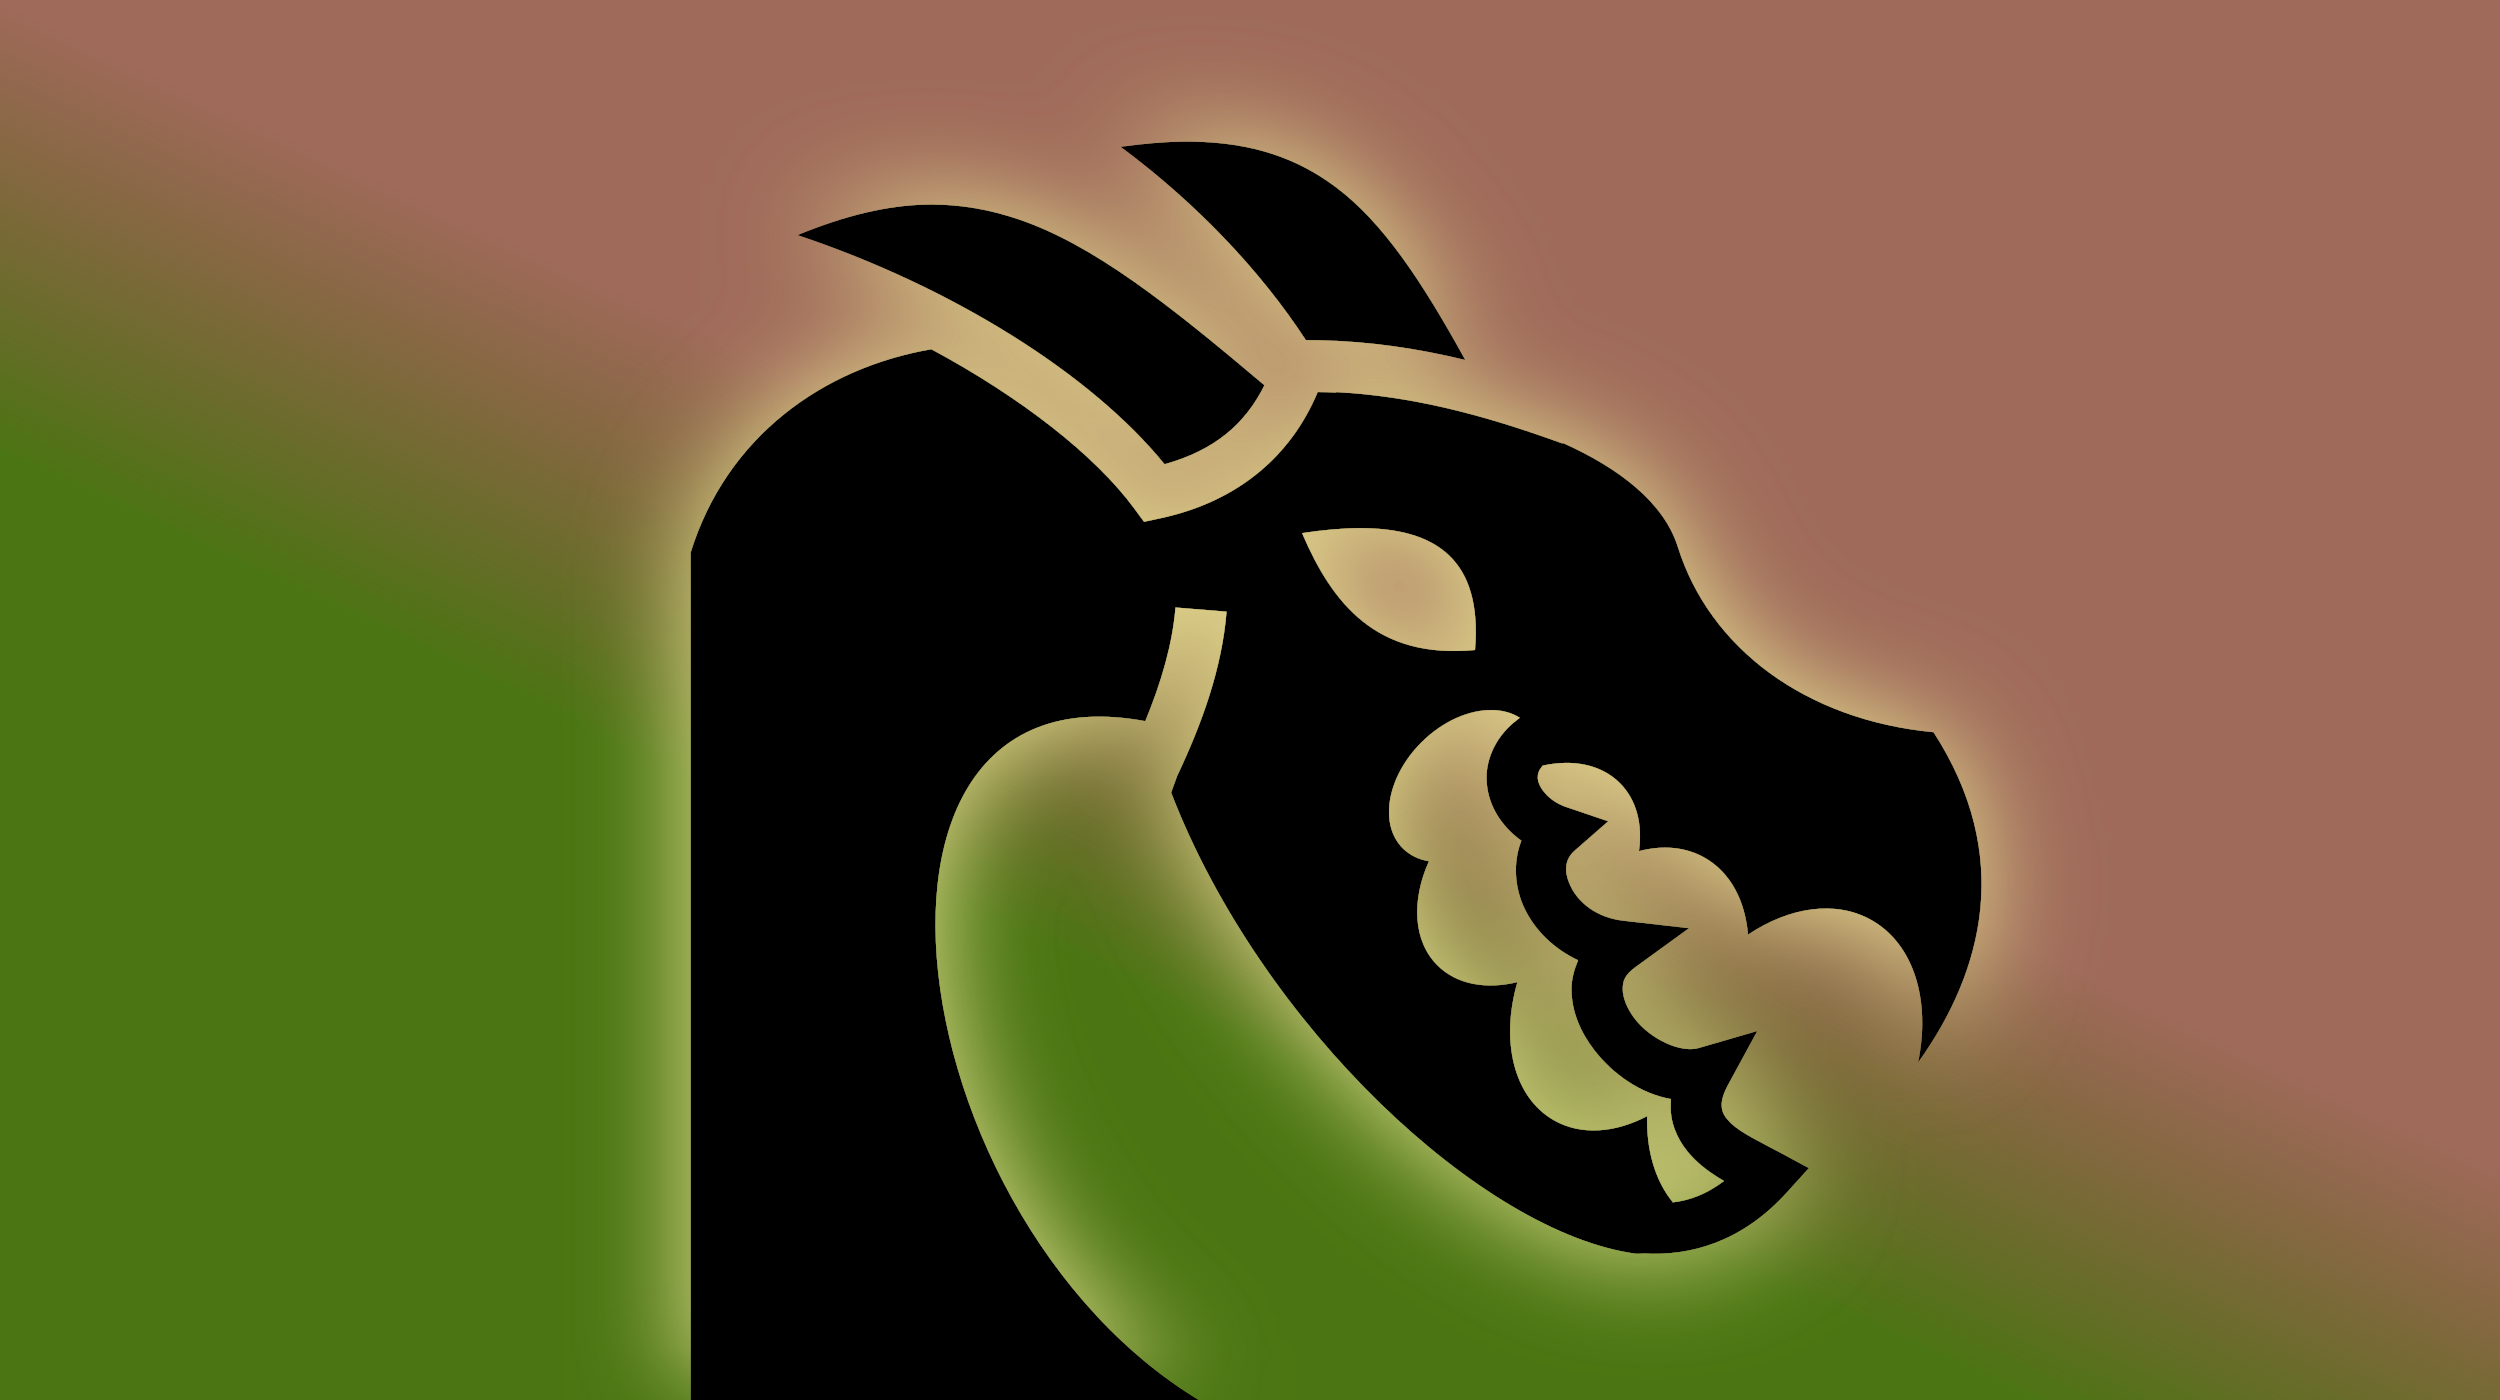
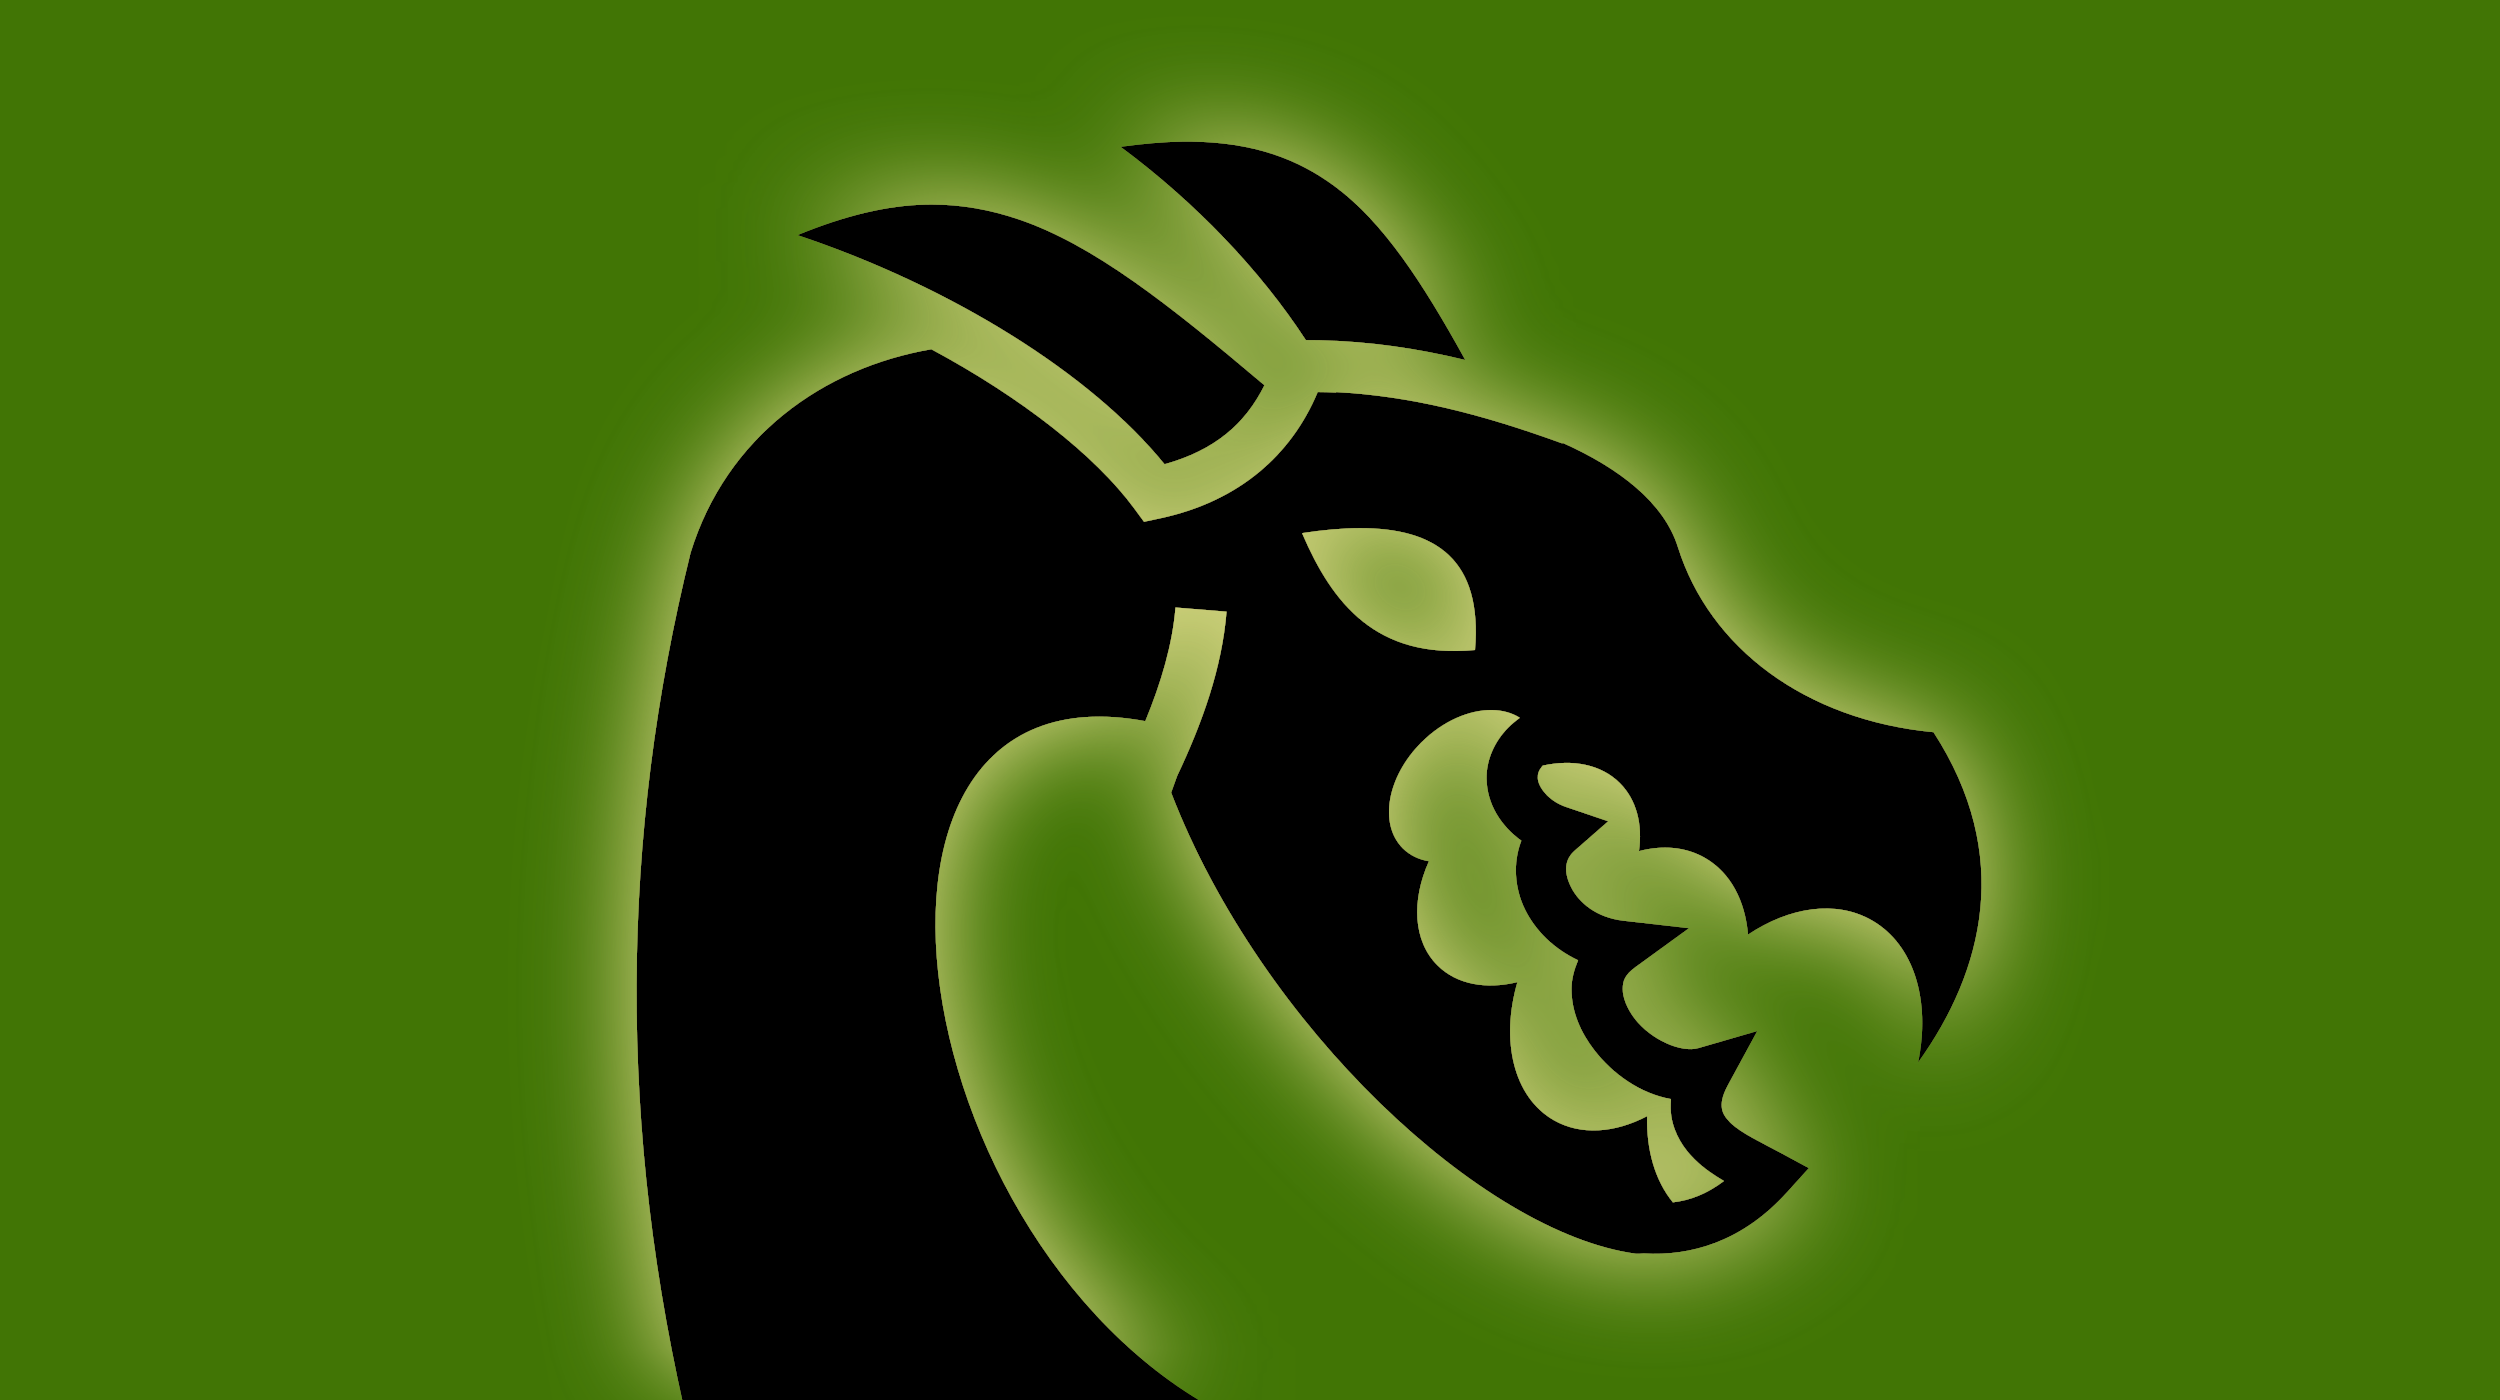
- <svg xmlns="http://www.w3.org/2000/svg" xmlns:xlink="http://www.w3.org/1999/xlink" viewBox="0 0 1000 560" version="1.1" id="svg21" width="1000" height="560">
+ <svg xmlns="http://www.w3.org/2000/svg" viewBox="0 0 1000 560" version="1.1" id="svg21" width="1000" height="560">
  <defs id="defs13">
-     <linearGradient id="rb">
-       <stop id="stop4499" offset="0" style="stop-color:#4a7512;stop-opacity:1" />
-       <stop id="stop4501" offset="1" style="stop-color:#752912;stop-opacity:0.698" />
-     </linearGradient>
    <filter id="shadow-1" height="3" width="3" x="-1" y="-1">
      <feFlood flood-color="#e7e191" result="flood" id="feFlood2" />
      <feComposite in="flood" in2="SourceGraphic" operator="atop" result="composite" id="feComposite4" />
      <feGaussianBlur in="composite" stdDeviation="20" result="blur" id="feGaussianBlur6" />
      <feOffset result="offset" id="feOffset8" />
      <feComposite in2="offset" in="SourceGraphic" operator="over" id="feComposite10" />
    </filter>
-     <linearGradient xlink:href="#rb" id="linearGradient4497" x1="400" y1="370" x2="470" y2="220" gradientUnits="userSpaceOnUse" />
  </defs>
-   <path d="M 0,0 H 1000 V 560 H 0 Z" id="path15" style="fill:url(#linearGradient4497);fill-opacity:1;stroke-width:1.462" />
+   <path d="M 0,0 H 1000 V 560 H 0 Z" id="path15" style="fill:#417505;fill-opacity:1;stroke-width:1.462" />
  <g class="" id="g19" transform="matrix(1.09655,0,0,1.09655,252.9327,36.14817)" style="fill:#000000">
-     <path d="m 200.947,18.686 c -6.98,0.087 -14.64,0.774 -22.85,1.9 27.57,20.468 51.098,45.25 67.594,70.527 1.66,0 3.312,0.012 4.958,0.047 18.066,0.39 35.487,2.906 53.217,7.2 -15.695,-28.457 -29.935,-50.19 -47.45,-63.22 -13.817,-10.278 -30.063,-16.168 -52.52,-16.454 -0.967,-0.013 -1.95,-0.013 -2.948,0 z m -91.66,22.96 c -0.73,-0.002 -1.46,0.006 -2.195,0.022 -14.045,0.31 -29.36,3.92 -46.86,11.13 56.18,18.807 106.985,50.468 133.907,83.585 18.377,-5.13 29.44,-14.72 36.454,-28.817 C 195.84,78.18 168.118,56.19 140.65,46.96 130.482,43.542 120.217,41.654 109.287,41.645 Z m -0.203,52.786 c -39.42,6.758 -74.73,31.854 -87.822,74.19 v 322.345 h 212.73 C 100.352,442.58 61.19,206.49 187.115,230.104 c 5.838,-14.164 9.92,-28.027 11.018,-41.465 l 18.627,1.522 c -1.684,20.592 -8.828,40.49 -18.033,59.943 -0.732,2.035 -1.472,4.12 -2.186,6.063 32.842,85.24 113.77,160.69 169.495,168.197 0.915,0.033 1.905,-0.002 2.953,-0.09 17.016,1.035 35.86,-4.222 52.21,-22.304 l 7.984,-8.83 -10.473,-5.658 c -6.507,-3.515 -14.29,-7.094 -18.167,-10.925 -1.938,-1.916 -2.793,-3.47 -3.074,-5.194 -0.282,-1.725 -0.13,-4.227 2.23,-8.578 l 10.673,-19.656 -21.484,6.222 c -6.304,1.825 -17.305,-3.032 -23.224,-10.71 -2.96,-3.84 -4.408,-7.907 -4.387,-10.843 0.02,-2.938 0.72,-5.125 4.747,-8.05 l 19.453,-14.125 -23.884,-2.72 c -9.974,-1.137 -16.37,-6.658 -19.17,-12.294 -2.802,-5.634 -2.312,-10.084 1.375,-13.31 l 12.204,-10.677 -15.358,-5.205 c -6.717,-2.276 -10.296,-7.555 -10.357,-10.633 -0.028,-1.373 0.238,-2.666 1.843,-4.476 10.93,-2.39 21.258,-0.45 28.088,6.374 6.154,6.146 8.35,15.128 6.977,24.832 8.55,-2.254 16.985,-1.616 24.112,2.494 9.34,5.387 14.647,15.692 15.67,27.965 15.212,-10.132 32.152,-12.725 45.262,-5.164 15.467,8.92 21.36,29.513 16.805,51.75 23.992,-33.355 34.588,-75.717 5.617,-120.43 -46.726,-4.442 -81.693,-30.676 -93.293,-67.64 -5.026,-16.016 -21.284,-28.67 -42,-37.904 l -0.08,0.217 c -29.74,-10.823 -55.575,-17.35 -82.604,-18.733 l 0.08,0.155 c -2.294,-0.093 -4.56,-0.16 -6.762,-0.172 -9.537,22.874 -28.662,39.9 -57.436,46.054 l -5.906,1.262 -3.576,-4.864 c -14.216,-19.33 -41.23,-40.452 -74.002,-58.074 z m 156.215,65.26 c 27.927,-0.073 44.874,11.617 42.09,44.45 -35.844,3.39 -51.933,-16.683 -63.074,-42.632 7.507,-1.155 14.538,-1.8 20.983,-1.817 z m 48.407,66.363 c 3.708,0.07 7.14,0.994 10.014,2.812 -1.51,1.102 -2.898,2.28 -4.16,3.543 -5.246,5.24 -8.087,12.122 -7.956,18.742 0.183,9.322 5.27,17.184 12.68,22.56 -3.14,8.103 -2.452,17.455 1.407,25.22 3.813,7.668 10.54,14.273 19.302,18.398 -1.445,3.366 -2.375,6.862 -2.4,10.33 -0.062,8.407 3.38,16.042 8.273,22.39 6.792,8.81 16.862,15.936 28.026,17.91 -0.183,2.18 -0.204,4.333 0.133,6.407 1.05,6.444 4.515,11.66 8.38,15.48 3.41,3.37 7.19,5.892 10.798,7.993 -6.345,4.792 -12.414,7.056 -18.618,7.79 -6.515,-7.937 -9.71,-19.084 -9.41,-31.454 -11.767,6.177 -24.21,7.156 -34.12,1.44 -14.668,-8.46 -19.393,-29.036 -13.187,-50.33 -11.336,2.77 -22.13,0.92 -29.187,-6.132 -8.875,-8.865 -9.535,-23.626 -3.094,-37.95 -3.676,-0.615 -6.963,-2.166 -9.525,-4.725 -8.808,-8.798 -5.773,-26.09 6.776,-38.626 7.843,-7.835 17.546,-11.957 25.87,-11.8 z" id="path17" style="fill:#000000;fill-opacity:1;filter:url(#shadow-1)" />
+     <path d="m 200.947,18.686 c -6.98,0.087 -14.64,0.774 -22.85,1.9 27.57,20.468 51.098,45.25 67.594,70.527 1.66,0 3.312,0.012 4.958,0.047 18.066,0.39 35.487,2.906 53.217,7.2 -15.695,-28.457 -29.935,-50.19 -47.45,-63.22 -13.817,-10.278 -30.063,-16.168 -52.52,-16.454 -0.967,-0.013 -1.95,-0.013 -2.948,0 z m -91.66,22.96 c -0.73,-0.002 -1.46,0.006 -2.195,0.022 -14.045,0.31 -29.36,3.92 -46.86,11.13 56.18,18.807 106.985,50.468 133.907,83.585 18.377,-5.13 29.44,-14.72 36.454,-28.817 C 195.84,78.18 168.118,56.19 140.65,46.96 130.482,43.542 120.217,41.654 109.287,41.645 Z m -0.203,52.786 c -39.42,6.758 -74.73,31.854 -87.822,74.19 -25.429,102.935 -27.14,209.877 0,322.345 h 212.73 C 100.352,442.58 61.19,206.49 187.115,230.104 c 5.838,-14.164 9.92,-28.027 11.018,-41.465 l 18.627,1.522 c -1.684,20.592 -8.828,40.49 -18.033,59.943 -0.732,2.035 -1.472,4.12 -2.186,6.063 32.842,85.24 113.77,160.69 169.495,168.197 0.915,0.033 1.905,-0.002 2.953,-0.09 17.016,1.035 35.86,-4.222 52.21,-22.304 l 7.984,-8.83 -10.473,-5.658 c -6.507,-3.515 -14.29,-7.094 -18.167,-10.925 -1.938,-1.916 -2.793,-3.47 -3.074,-5.194 -0.282,-1.725 -0.13,-4.227 2.23,-8.578 l 10.673,-19.656 -21.484,6.222 c -6.304,1.825 -17.305,-3.032 -23.224,-10.71 -2.96,-3.84 -4.408,-7.907 -4.387,-10.843 0.02,-2.938 0.72,-5.125 4.747,-8.05 l 19.453,-14.125 -23.884,-2.72 c -9.974,-1.137 -16.37,-6.658 -19.17,-12.294 -2.802,-5.634 -2.312,-10.084 1.375,-13.31 l 12.204,-10.677 -15.358,-5.205 c -6.717,-2.276 -10.296,-7.555 -10.357,-10.633 -0.028,-1.373 0.238,-2.666 1.843,-4.476 10.93,-2.39 21.258,-0.45 28.088,6.374 6.154,6.146 8.35,15.128 6.977,24.832 8.55,-2.254 16.985,-1.616 24.112,2.494 9.34,5.387 14.647,15.692 15.67,27.965 15.212,-10.132 32.152,-12.725 45.262,-5.164 15.467,8.92 21.36,29.513 16.805,51.75 23.992,-33.355 34.588,-75.717 5.617,-120.43 -46.726,-4.442 -81.693,-30.676 -93.293,-67.64 -5.026,-16.016 -21.284,-28.67 -42,-37.904 l -0.08,0.217 c -29.74,-10.823 -55.575,-17.35 -82.604,-18.733 l 0.08,0.155 c -2.294,-0.093 -4.56,-0.16 -6.762,-0.172 -9.537,22.874 -28.662,39.9 -57.436,46.054 l -5.906,1.262 -3.576,-4.864 c -14.216,-19.33 -41.23,-40.452 -74.002,-58.074 z m 156.215,65.26 c 27.927,-0.073 44.874,11.617 42.09,44.45 -35.844,3.39 -51.933,-16.683 -63.074,-42.632 7.507,-1.155 14.538,-1.8 20.983,-1.817 z m 48.407,66.363 c 3.708,0.07 7.14,0.994 10.014,2.812 -1.51,1.102 -2.898,2.28 -4.16,3.543 -5.246,5.24 -8.087,12.122 -7.956,18.742 0.183,9.322 5.27,17.184 12.68,22.56 -3.14,8.103 -2.452,17.455 1.407,25.22 3.813,7.668 10.54,14.273 19.302,18.398 -1.445,3.366 -2.375,6.862 -2.4,10.33 -0.062,8.407 3.38,16.042 8.273,22.39 6.792,8.81 16.862,15.936 28.026,17.91 -0.183,2.18 -0.204,4.333 0.133,6.407 1.05,6.444 4.515,11.66 8.38,15.48 3.41,3.37 7.19,5.892 10.798,7.993 -6.345,4.792 -12.414,7.056 -18.618,7.79 -6.515,-7.937 -9.71,-19.084 -9.41,-31.454 -11.767,6.177 -24.21,7.156 -34.12,1.44 -14.668,-8.46 -19.393,-29.036 -13.187,-50.33 -11.336,2.77 -22.13,0.92 -29.187,-6.132 -8.875,-8.865 -9.535,-23.626 -3.094,-37.95 -3.676,-0.615 -6.963,-2.166 -9.525,-4.725 -8.808,-8.798 -5.773,-26.09 6.776,-38.626 7.843,-7.835 17.546,-11.957 25.87,-11.8 z" id="path17" style="fill:#000000;fill-opacity:1;filter:url(#shadow-1)" />
  </g>
</svg>
